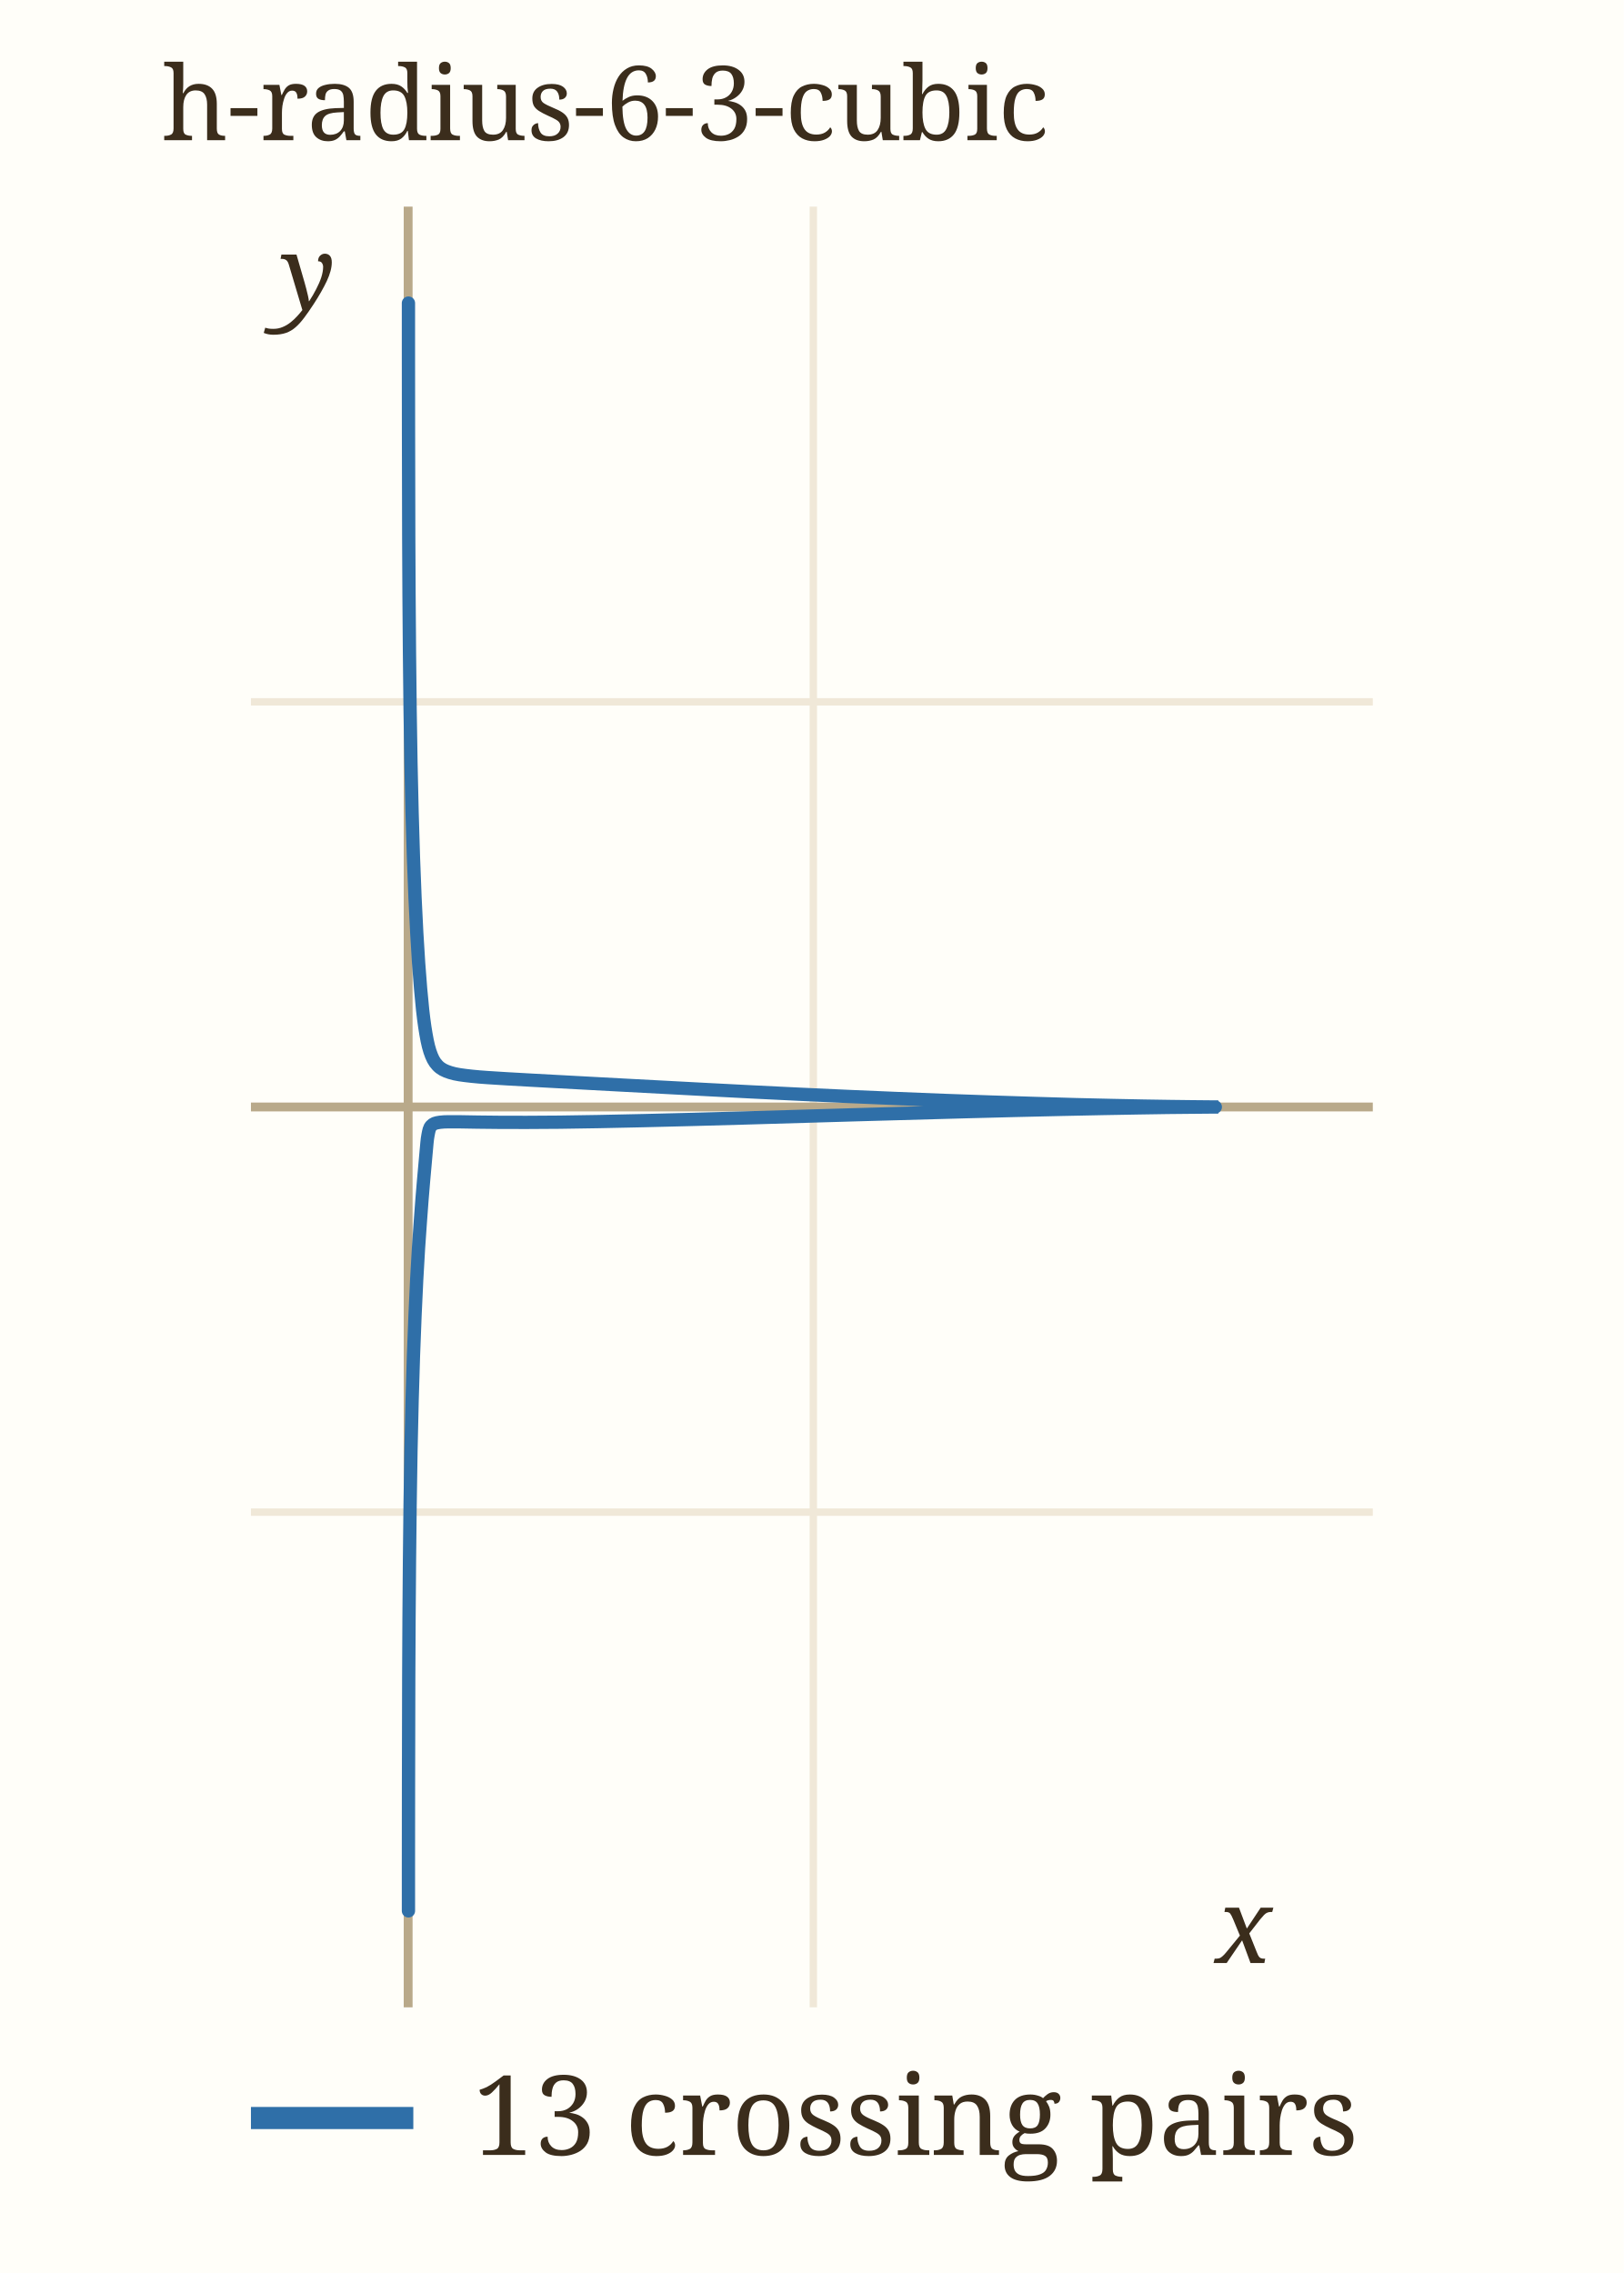
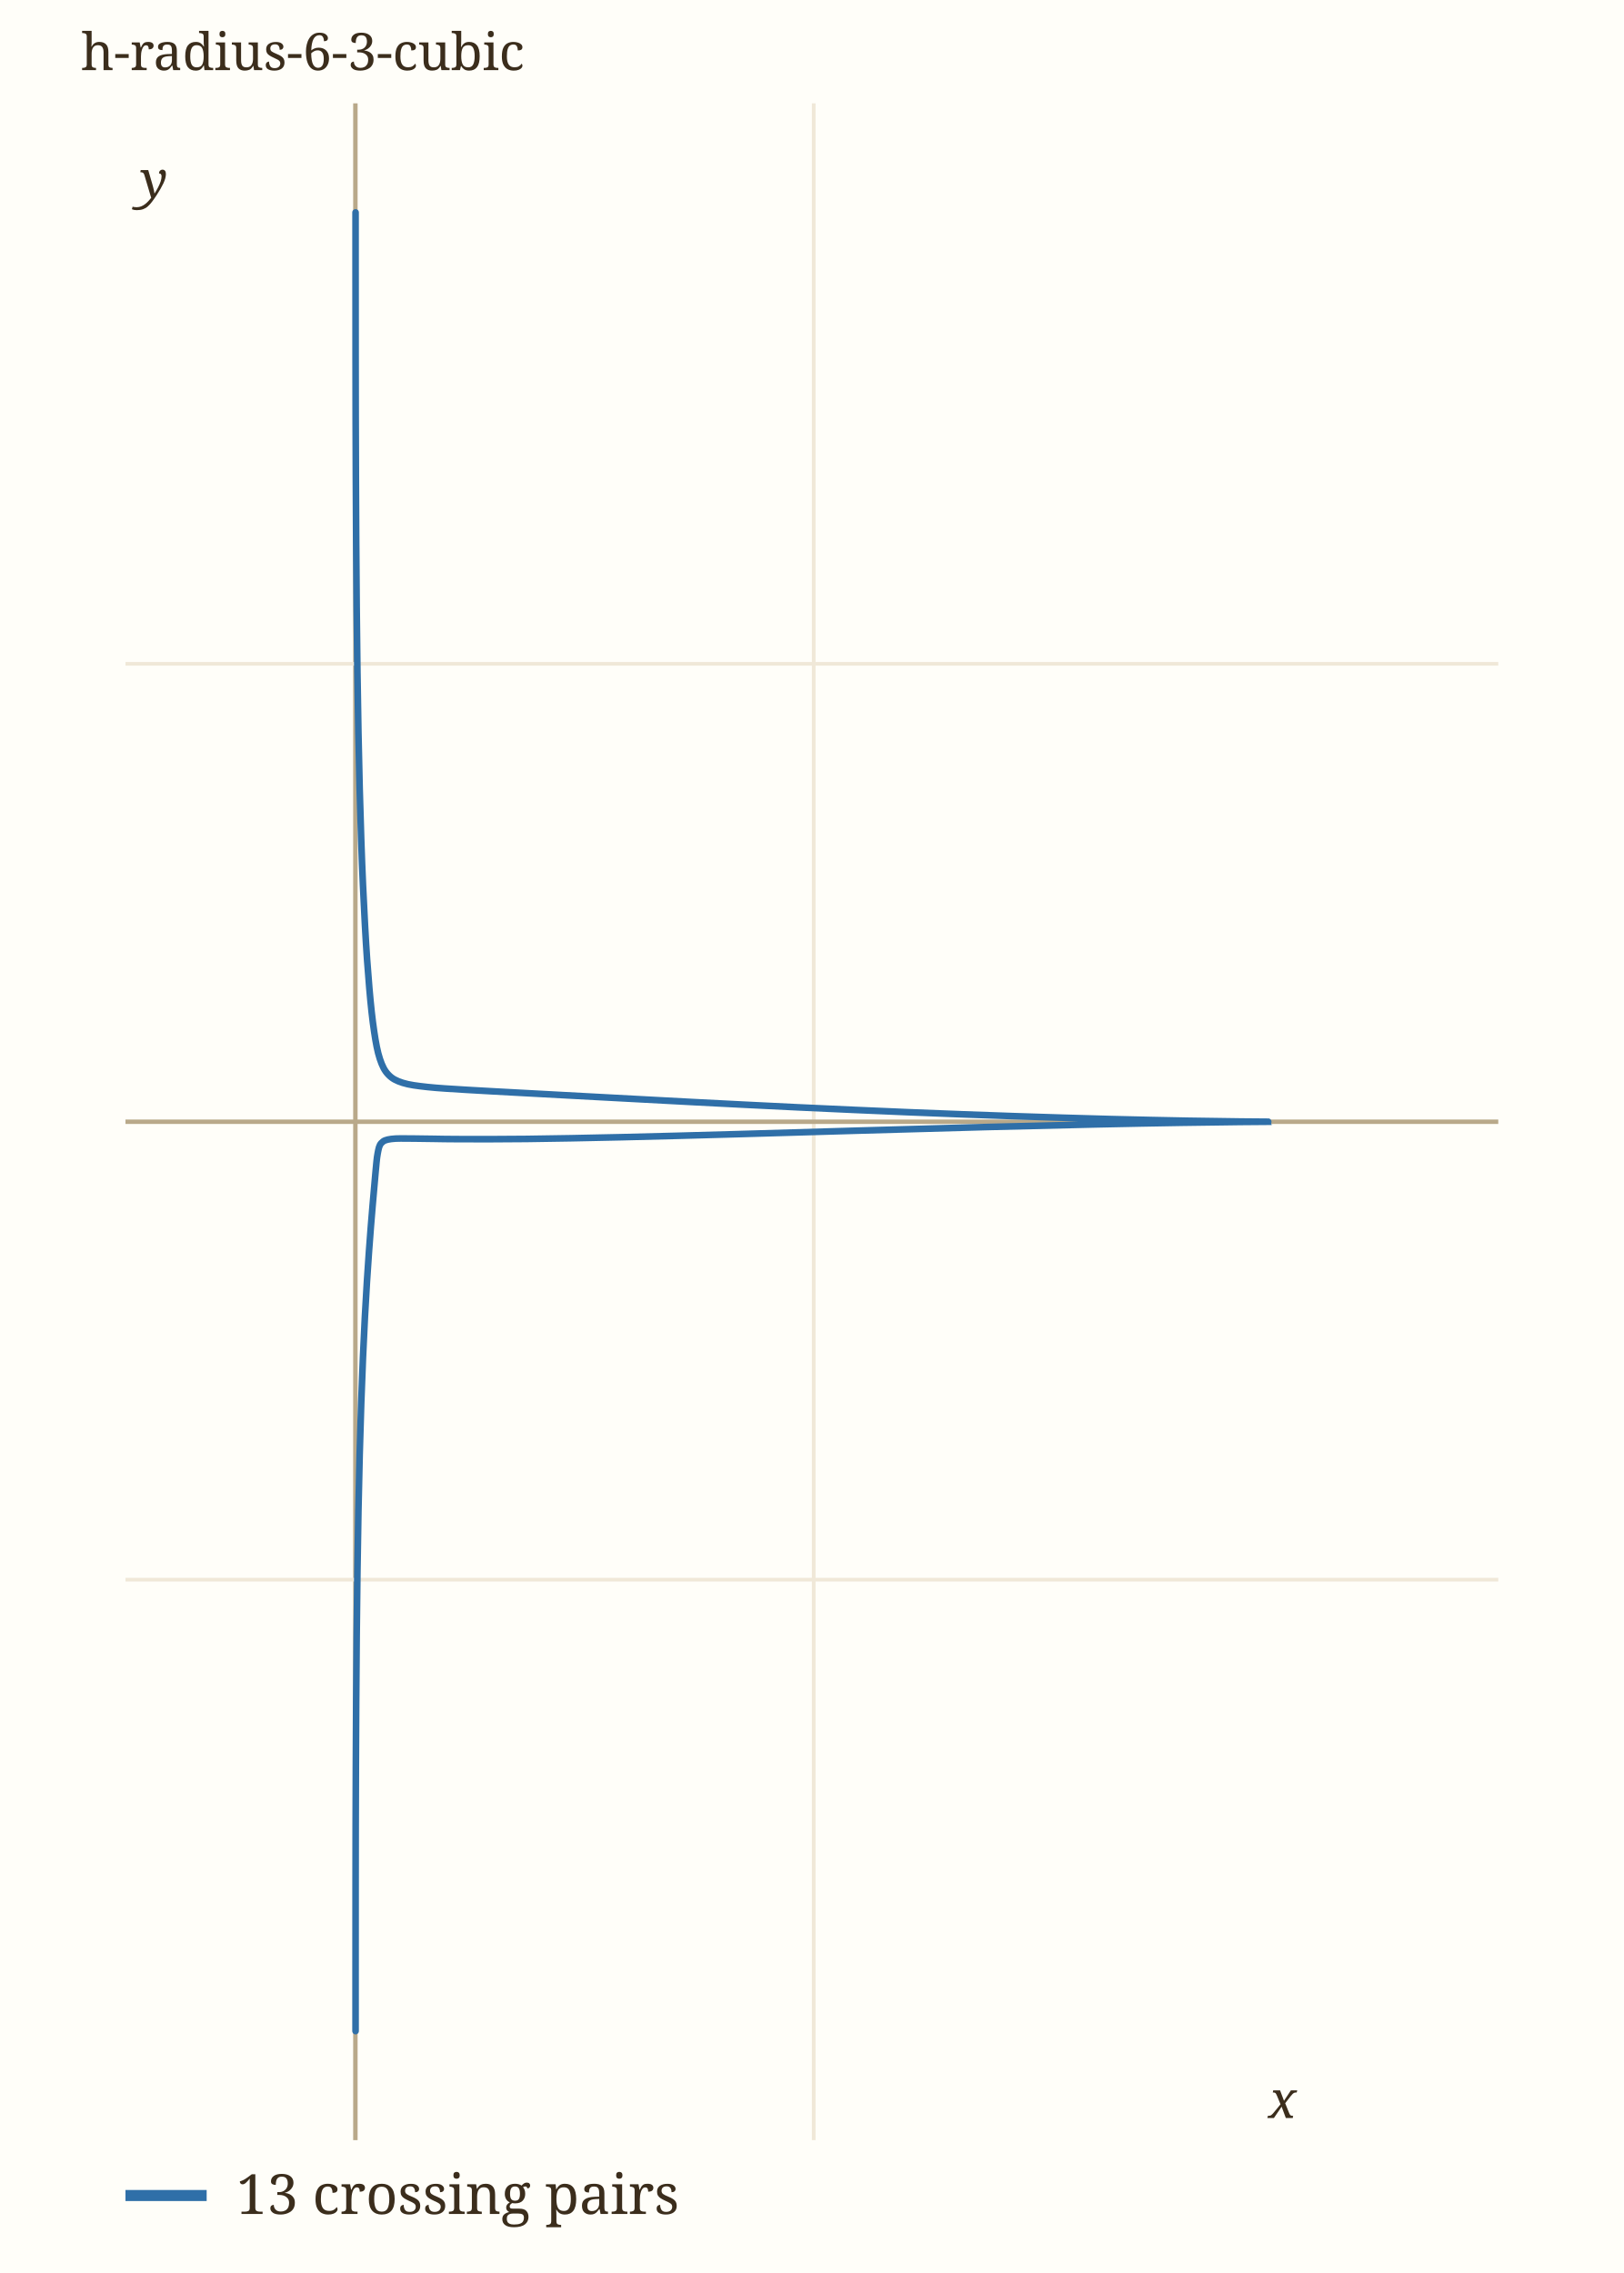
- <svg xmlns="http://www.w3.org/2000/svg" viewBox="0 0 220 308" width="220" height="308" role="img" aria-label="h-radius-6-3-cubic" data-panel="h-radius-6-3-cubic">
-   <rect x="0" y="0" width="220" height="308" fill="#fffef9" />
+ <svg xmlns="http://www.w3.org/2000/svg" viewBox="0 0 440 616" width="440" height="616" role="img" aria-label="h-radius-6-3-cubic" data-panel="h-radius-6-3-cubic">
+   <rect x="0" y="0" width="440" height="616" fill="#fffef9" />
  <clipPath id="clip-h-radius-6-3-cubic">
-     <rect x="34" y="28" width="152" height="244" />
+     <rect x="34" y="28" width="372" height="552" />
  </clipPath>
  <g clip-path="url(#clip-h-radius-6-3-cubic)">
-     <line x1="55.3" x2="55.3" y1="28" y2="272" stroke="#b9a98a" stroke-width="1.2" />
-     <line x1="110.2" x2="110.2" y1="28" y2="272" stroke="#f0e8d8" stroke-width="1" />
-     <text x="110.2" y="286.0" font-family="ui-monospace, Menlo, monospace" font-size="11" fill="#9c8a6a" text-anchor="middle">0.5</text>
-     <line x1="34" x2="186" y1="204.9" y2="204.9" stroke="#f0e8d8" stroke-width="1" />
-     <text x="28.0" y="208.9" font-family="ui-monospace, Menlo, monospace" font-size="11" fill="#9c8a6a" text-anchor="end">-0.5</text>
-     <line x1="34" x2="186" y1="150.0" y2="150.0" stroke="#b9a98a" stroke-width="1.2" />
-     <line x1="34" x2="186" y1="95.1" y2="95.1" stroke="#f0e8d8" stroke-width="1" />
-     <text x="28.0" y="99.1" font-family="ui-monospace, Menlo, monospace" font-size="11" fill="#9c8a6a" text-anchor="end">0.5</text>
-     <path d="M164.65,150.00 C164.09,150.00 162.99,150.01 161.27,150.03 C159.54,150.04 157.19,150.07 154.30,150.12 C151.41,150.17 147.84,150.23 143.92,150.32 C140.00,150.40 135.43,150.52 130.77,150.64 C126.11,150.76 120.94,150.91 115.97,151.05 C111.00,151.19 105.74,151.36 100.94,151.49 C96.14,151.62 91.34,151.76 87.16,151.85 C82.97,151.95 79.09,152.02 75.83,152.06 C72.56,152.10 69.82,152.09 67.58,152.08 C65.34,152.08 63.70,152.02 62.38,152.01 C61.05,152.01 60.28,151.98 59.62,152.07 C58.96,152.16 58.71,152.26 58.43,152.55 C58.16,152.84 58.11,153.20 57.99,153.81 C57.87,154.41 57.83,155.15 57.73,156.18 C57.63,157.21 57.52,158.41 57.39,159.98 C57.26,161.55 57.10,163.35 56.95,165.59 C56.79,167.82 56.61,170.36 56.46,173.38 C56.31,176.41 56.15,179.85 56.02,183.72 C55.89,187.60 55.77,191.99 55.68,196.63 C55.59,201.27 55.53,206.46 55.48,211.55 C55.43,216.65 55.40,222.18 55.38,227.19 C55.36,232.21 55.35,237.39 55.35,241.66 C55.34,245.93 55.34,249.95 55.34,252.83 C55.34,255.71 55.34,257.91 55.34,258.93 C55.34,259.94 55.34,259.94 55.34,258.93 C55.34,257.91 55.34,255.71 55.34,252.83 C55.34,249.95 55.34,245.93 55.35,241.66 C55.35,237.39 55.36,232.21 55.38,227.19 C55.40,222.18 55.43,216.65 55.48,211.55 C55.53,206.46 55.59,201.27 55.68,196.63 C55.77,191.99 55.89,187.60 56.02,183.72 C56.15,179.85 56.31,176.41 56.46,173.38 C56.61,170.36 56.79,167.82 56.95,165.59 C57.10,163.35 57.26,161.55 57.39,159.98 C57.52,158.41 57.63,157.21 57.73,156.18 C57.83,155.15 57.87,154.41 57.99,153.81 C58.11,153.20 58.16,152.84 58.43,152.55 C58.71,152.26 58.96,152.16 59.62,152.07 C60.28,151.98 61.05,152.01 62.38,152.01 C63.70,152.02 65.34,152.08 67.58,152.08 C69.82,152.09 72.56,152.10 75.83,152.06 C79.09,152.02 82.97,151.95 87.16,151.85 C91.34,151.76 96.14,151.62 100.94,151.49 C105.74,151.36 111.00,151.19 115.97,151.05 C120.94,150.91 126.11,150.76 130.77,150.64 C135.43,150.52 140.00,150.40 143.92,150.32 C147.84,150.23 151.41,150.17 154.30,150.12 C157.19,150.07 159.54,150.04 161.27,150.03 C162.99,150.01 164.09,150.01 164.65,150.00 C165.22,150.00 165.20,150.00 164.66,150.00 C164.12,149.99 163.03,149.99 161.42,149.97 C159.81,149.95 157.61,149.93 154.99,149.88 C152.37,149.83 149.18,149.77 145.72,149.68 C142.26,149.58 138.30,149.47 134.25,149.33 C130.21,149.20 125.78,149.03 121.45,148.85 C117.13,148.68 112.58,148.47 108.30,148.27 C104.02,148.07 99.70,147.85 95.76,147.64 C91.82,147.44 88.02,147.23 84.65,147.05 C81.29,146.87 78.21,146.70 75.55,146.56 C72.89,146.41 70.62,146.30 68.68,146.18 C66.75,146.06 65.24,145.98 63.96,145.84 C62.68,145.70 61.78,145.59 61.00,145.34 C60.21,145.09 59.72,144.84 59.27,144.36 C58.81,143.88 58.54,143.33 58.25,142.46 C57.97,141.60 57.78,140.58 57.56,139.17 C57.35,137.76 57.17,136.11 56.99,133.99 C56.81,131.86 56.63,129.40 56.47,126.44 C56.31,123.48 56.15,120.07 56.02,116.23 C55.89,112.38 55.77,107.99 55.68,103.36 C55.59,98.73 55.53,93.54 55.48,88.45 C55.43,83.36 55.40,77.82 55.38,72.81 C55.36,67.79 55.35,62.61 55.35,58.34 C55.34,54.07 55.34,50.05 55.34,47.17 C55.34,44.29 55.34,42.09 55.34,41.07 C55.34,40.06 55.34,40.06 55.34,41.07 C55.34,42.09 55.34,44.29 55.34,47.17 C55.34,50.05 55.34,54.07 55.35,58.34 C55.35,62.61 55.36,67.79 55.38,72.81 C55.40,77.82 55.43,83.36 55.48,88.45 C55.53,93.54 55.59,98.73 55.68,103.36 C55.77,107.99 55.89,112.38 56.02,116.23 C56.15,120.07 56.31,123.48 56.47,126.44 C56.63,129.40 56.81,131.86 56.99,133.99 C57.17,136.11 57.35,137.76 57.56,139.17 C57.78,140.58 57.97,141.60 58.25,142.46 C58.54,143.33 58.81,143.88 59.27,144.36 C59.72,144.84 60.21,145.09 61.00,145.34 C61.78,145.59 62.68,145.70 63.96,145.84 C65.24,145.98 66.75,146.06 68.68,146.18 C70.62,146.30 72.89,146.41 75.55,146.56 C78.21,146.70 81.29,146.87 84.65,147.05 C88.02,147.23 91.82,147.44 95.76,147.64 C99.70,147.85 104.02,148.07 108.30,148.27 C112.58,148.47 117.13,148.68 121.45,148.85 C125.78,149.03 130.21,149.20 134.25,149.33 C138.30,149.47 142.26,149.58 145.72,149.68 C149.18,149.77 152.37,149.83 154.99,149.88 C157.61,149.93 159.81,149.95 161.42,149.97 C163.03,149.99 164.12,150.00 164.66,150.00" fill="none" stroke="#2f6fa8" stroke-width="1.8" stroke-linecap="round" data-path="h-radius-6-3-cubic" />
+     <line x1="96.3" x2="96.3" y1="28" y2="580" stroke="#b9a98a" stroke-width="1.2" />
+     <line x1="220.5" x2="220.5" y1="28" y2="580" stroke="#f0e8d8" stroke-width="1" />
+     <text x="220.5" y="594.0" font-family="ui-monospace, Menlo, monospace" font-size="11" fill="#9c8a6a" text-anchor="middle">0.5</text>
+     <line x1="34" x2="406" y1="428.1" y2="428.1" stroke="#f0e8d8" stroke-width="1" />
+     <text x="28.0" y="432.1" font-family="ui-monospace, Menlo, monospace" font-size="11" fill="#9c8a6a" text-anchor="end">-0.5</text>
+     <line x1="34" x2="406" y1="304.0" y2="304.0" stroke="#b9a98a" stroke-width="1.2" />
+     <line x1="34" x2="406" y1="179.9" y2="179.9" stroke="#f0e8d8" stroke-width="1" />
+     <text x="28.0" y="183.9" font-family="ui-monospace, Menlo, monospace" font-size="11" fill="#9c8a6a" text-anchor="end">0.5</text>
+     <path d="M343.64,304.00 C342.36,304.01 339.89,304.01 335.99,304.06 C332.08,304.10 326.76,304.16 320.22,304.27 C313.68,304.38 305.61,304.52 296.73,304.72 C287.86,304.92 277.53,305.17 266.99,305.44 C256.45,305.72 244.75,306.06 233.51,306.38 C222.26,306.70 210.36,307.07 199.50,307.37 C188.64,307.67 177.80,307.98 168.33,308.19 C158.86,308.41 150.07,308.57 142.69,308.66 C135.31,308.75 129.10,308.73 124.03,308.71 C118.96,308.70 115.27,308.56 112.27,308.56 C109.27,308.55 107.52,308.47 106.03,308.67 C104.54,308.88 103.96,309.11 103.34,309.77 C102.73,310.42 102.61,311.24 102.34,312.61 C102.07,313.98 101.97,315.64 101.74,317.97 C101.52,320.30 101.28,323.04 100.98,326.58 C100.69,330.13 100.33,334.20 99.98,339.26 C99.63,344.31 99.23,350.06 98.88,356.90 C98.53,363.74 98.17,371.52 97.88,380.29 C97.58,389.05 97.32,398.99 97.12,409.49 C96.91,419.98 96.77,431.72 96.65,443.25 C96.54,454.77 96.48,467.29 96.43,478.64 C96.38,489.99 96.37,501.69 96.36,511.36 C96.35,521.02 96.35,530.13 96.35,536.64 C96.35,543.15 96.35,548.13 96.35,550.43 C96.35,552.73 96.35,552.73 96.35,550.43 C96.35,548.13 96.35,543.15 96.35,536.64 C96.35,530.13 96.35,521.02 96.36,511.36 C96.37,501.69 96.38,489.99 96.43,478.64 C96.48,467.29 96.54,454.77 96.65,443.25 C96.77,431.72 96.91,419.98 97.12,409.49 C97.32,398.99 97.58,389.05 97.88,380.29 C98.17,371.52 98.53,363.74 98.88,356.90 C99.23,350.06 99.63,344.31 99.98,339.26 C100.33,334.20 100.69,330.13 100.98,326.58 C101.28,323.04 101.52,320.30 101.74,317.97 C101.97,315.64 102.07,313.98 102.34,312.61 C102.61,311.24 102.73,310.42 103.34,309.77 C103.96,309.11 104.54,308.88 106.03,308.67 C107.52,308.47 109.27,308.55 112.27,308.56 C115.27,308.56 118.96,308.70 124.03,308.71 C129.10,308.73 135.31,308.75 142.69,308.66 C150.07,308.57 158.86,308.41 168.33,308.19 C177.80,307.98 188.64,307.67 199.50,307.37 C210.36,307.07 222.26,306.70 233.51,306.38 C244.75,306.06 256.45,305.72 266.99,305.44 C277.53,305.17 287.86,304.92 296.73,304.72 C305.61,304.52 313.68,304.38 320.22,304.27 C326.76,304.16 332.08,304.10 335.99,304.06 C339.89,304.01 342.36,304.01 343.64,304.00 C344.92,303.99 344.87,304.01 343.65,304.00 C342.43,303.99 339.97,303.99 336.32,303.94 C332.68,303.90 327.70,303.84 321.78,303.73 C315.86,303.62 308.63,303.47 300.81,303.27 C292.99,303.06 284.01,302.80 274.86,302.49 C265.71,302.18 255.69,301.81 245.91,301.41 C236.12,301.01 225.84,300.54 216.15,300.09 C206.46,299.63 196.70,299.13 187.78,298.67 C178.87,298.21 170.28,297.74 162.66,297.33 C155.04,296.92 148.08,296.54 142.06,296.22 C136.04,295.89 130.90,295.63 126.53,295.36 C122.16,295.09 118.74,294.91 115.84,294.59 C112.94,294.27 110.91,294.02 109.14,293.46 C107.37,292.90 106.26,292.32 105.23,291.23 C104.19,290.15 103.58,288.90 102.93,286.95 C102.29,284.99 101.85,282.70 101.38,279.50 C100.90,276.31 100.49,272.57 100.08,267.77 C99.66,262.97 99.26,257.40 98.90,250.71 C98.53,244.01 98.17,236.30 97.88,227.59 C97.58,218.89 97.32,208.96 97.12,198.49 C96.91,188.01 96.77,176.27 96.65,164.75 C96.54,153.23 96.48,140.71 96.43,129.36 C96.38,118.01 96.37,106.31 96.36,96.64 C96.35,86.98 96.35,77.87 96.35,71.36 C96.35,64.85 96.35,59.87 96.35,57.57 C96.35,55.27 96.35,55.27 96.35,57.57 C96.35,59.87 96.35,64.85 96.35,71.36 C96.35,77.87 96.35,86.98 96.36,96.64 C96.37,106.31 96.38,118.01 96.43,129.36 C96.48,140.71 96.54,153.23 96.65,164.75 C96.77,176.27 96.91,188.01 97.12,198.49 C97.32,208.96 97.58,218.89 97.88,227.59 C98.17,236.30 98.53,244.01 98.90,250.71 C99.26,257.40 99.66,262.97 100.08,267.77 C100.49,272.57 100.90,276.31 101.38,279.50 C101.85,282.70 102.29,284.99 102.93,286.95 C103.58,288.90 104.19,290.15 105.23,291.23 C106.26,292.32 107.37,292.90 109.14,293.46 C110.91,294.02 112.94,294.27 115.84,294.59 C118.74,294.91 122.16,295.09 126.53,295.36 C130.90,295.63 136.04,295.89 142.06,296.22 C148.08,296.54 155.04,296.92 162.66,297.33 C170.28,297.74 178.87,298.21 187.78,298.67 C196.70,299.13 206.46,299.63 216.15,300.09 C225.84,300.54 236.12,301.01 245.91,301.41 C255.69,301.81 265.71,302.18 274.86,302.49 C284.01,302.80 292.99,303.06 300.81,303.27 C308.63,303.47 315.86,303.62 321.78,303.73 C327.70,303.84 332.68,303.90 336.32,303.94 C339.97,303.99 342.43,303.99 343.65,304.00" fill="none" stroke="#2f6fa8" stroke-width="1.8" stroke-linecap="round" data-path="h-radius-6-3-cubic" />
  </g>
-   <text x="164.7" y="266.0" font-family="Georgia, serif" font-size="14" font-style="italic" fill="#3b2d1c">x</text>
-   <text x="38.0" y="42.0" font-family="Georgia, serif" font-size="14" font-style="italic" fill="#3b2d1c">y</text>
+   <text x="343.7" y="574.0" font-family="Georgia, serif" font-size="14" font-style="italic" fill="#3b2d1c">x</text>
+   <text x="38.0" y="53.6" font-family="Georgia, serif" font-size="14" font-style="italic" fill="#3b2d1c">y</text>
  <text x="22" y="19" font-family="Georgia, serif" font-size="14" fill="#3b2d1c">h-radius-6-3-cubic</text>
-   <line x1="34" x2="56" y1="287" y2="287" stroke="#2f6fa8" stroke-width="3" />
-   <text x="64" y="292" font-family="Georgia, serif" font-size="15" fill="#3b2d1c">13 crossing pairs</text>
+   <line x1="34" x2="56" y1="595" y2="595" stroke="#2f6fa8" stroke-width="3" />
+   <text x="64" y="600" font-family="Georgia, serif" font-size="15" fill="#3b2d1c">13 crossing pairs</text>
</svg>
